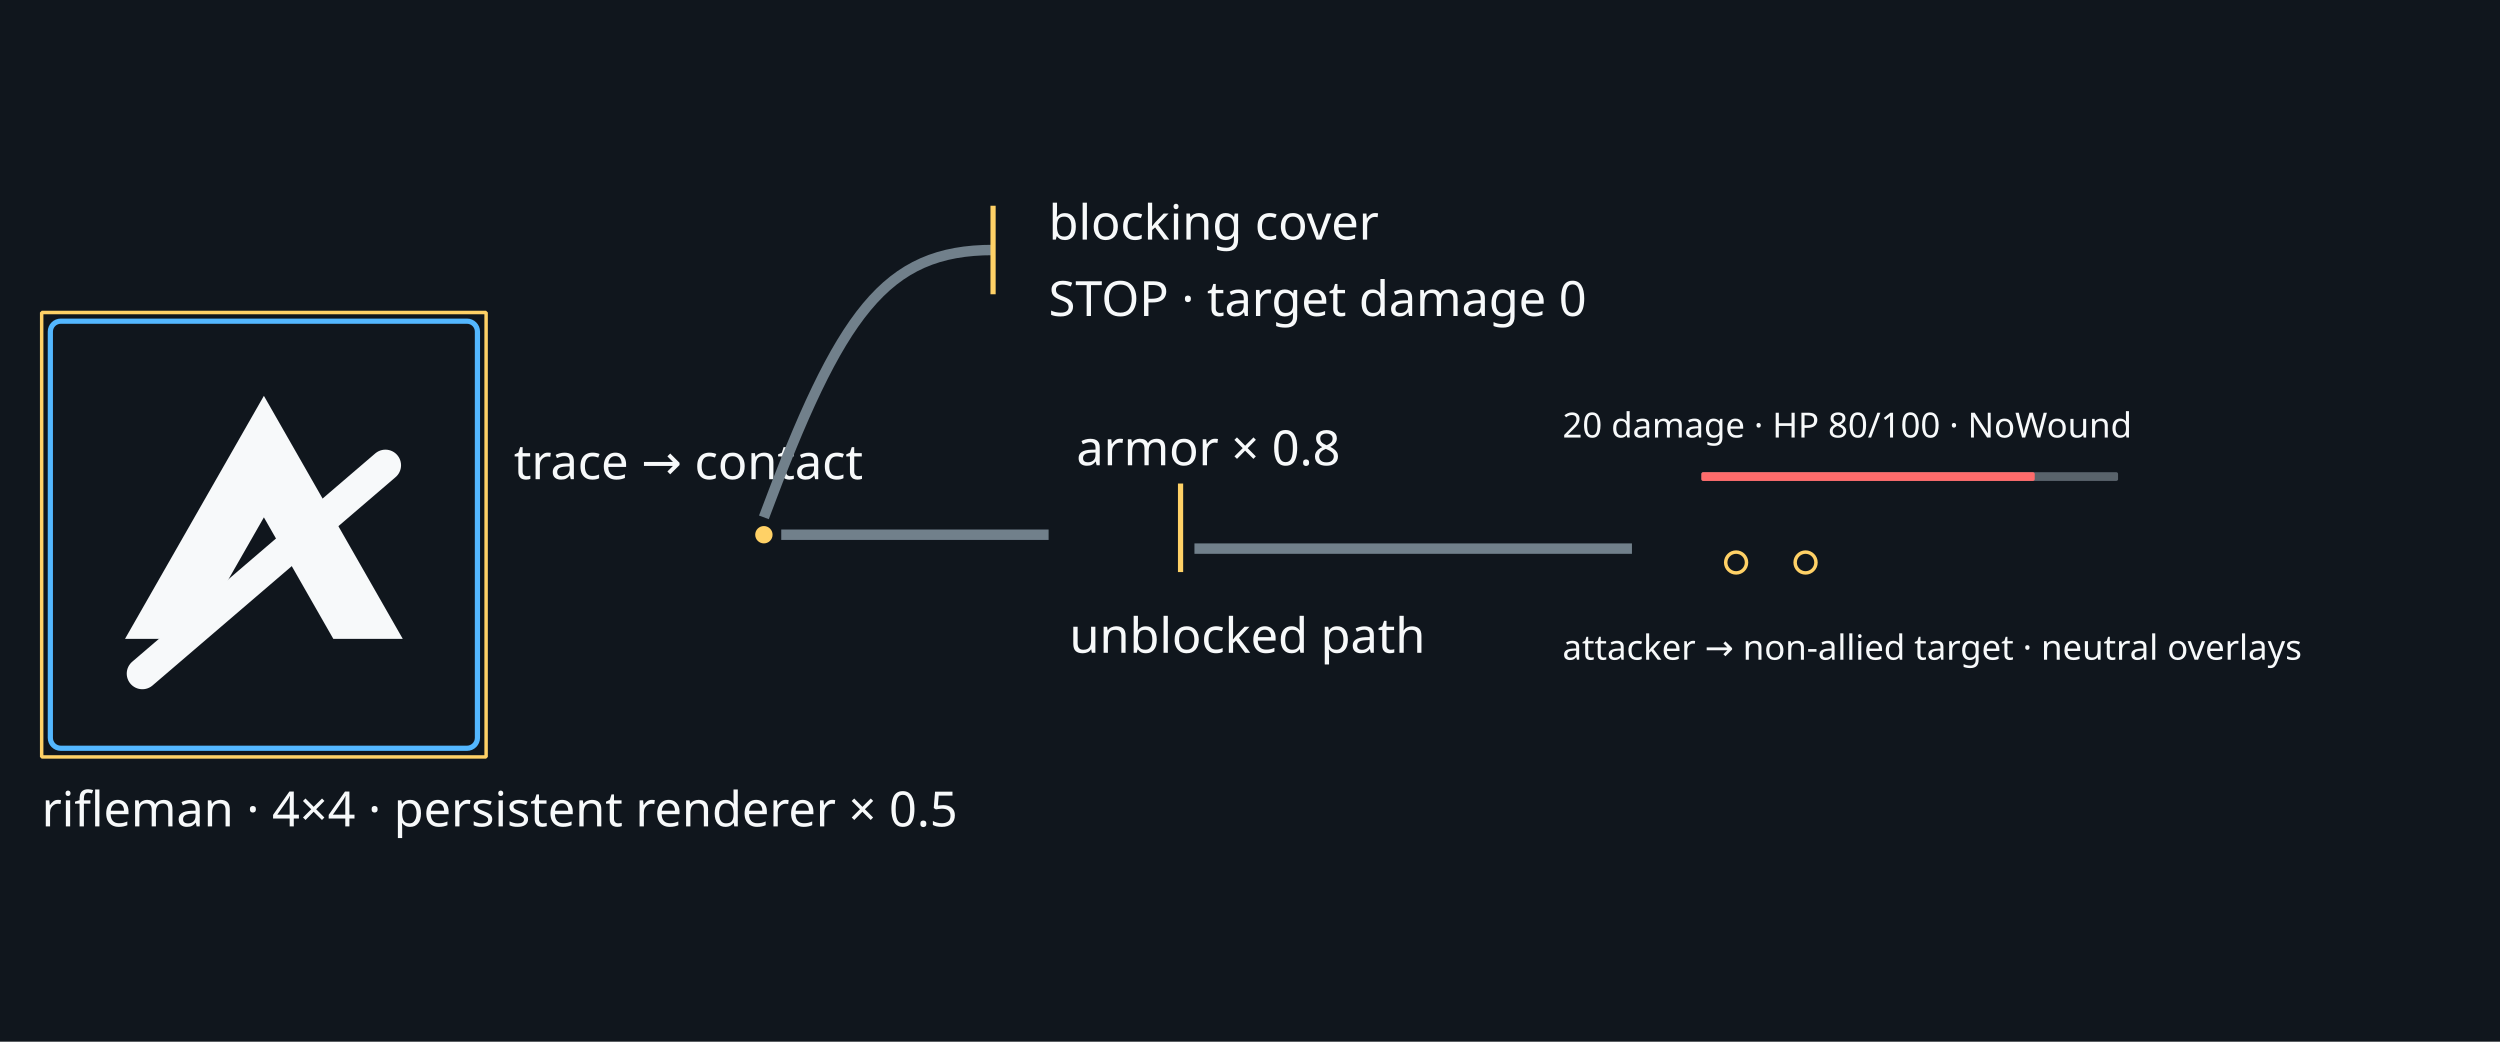
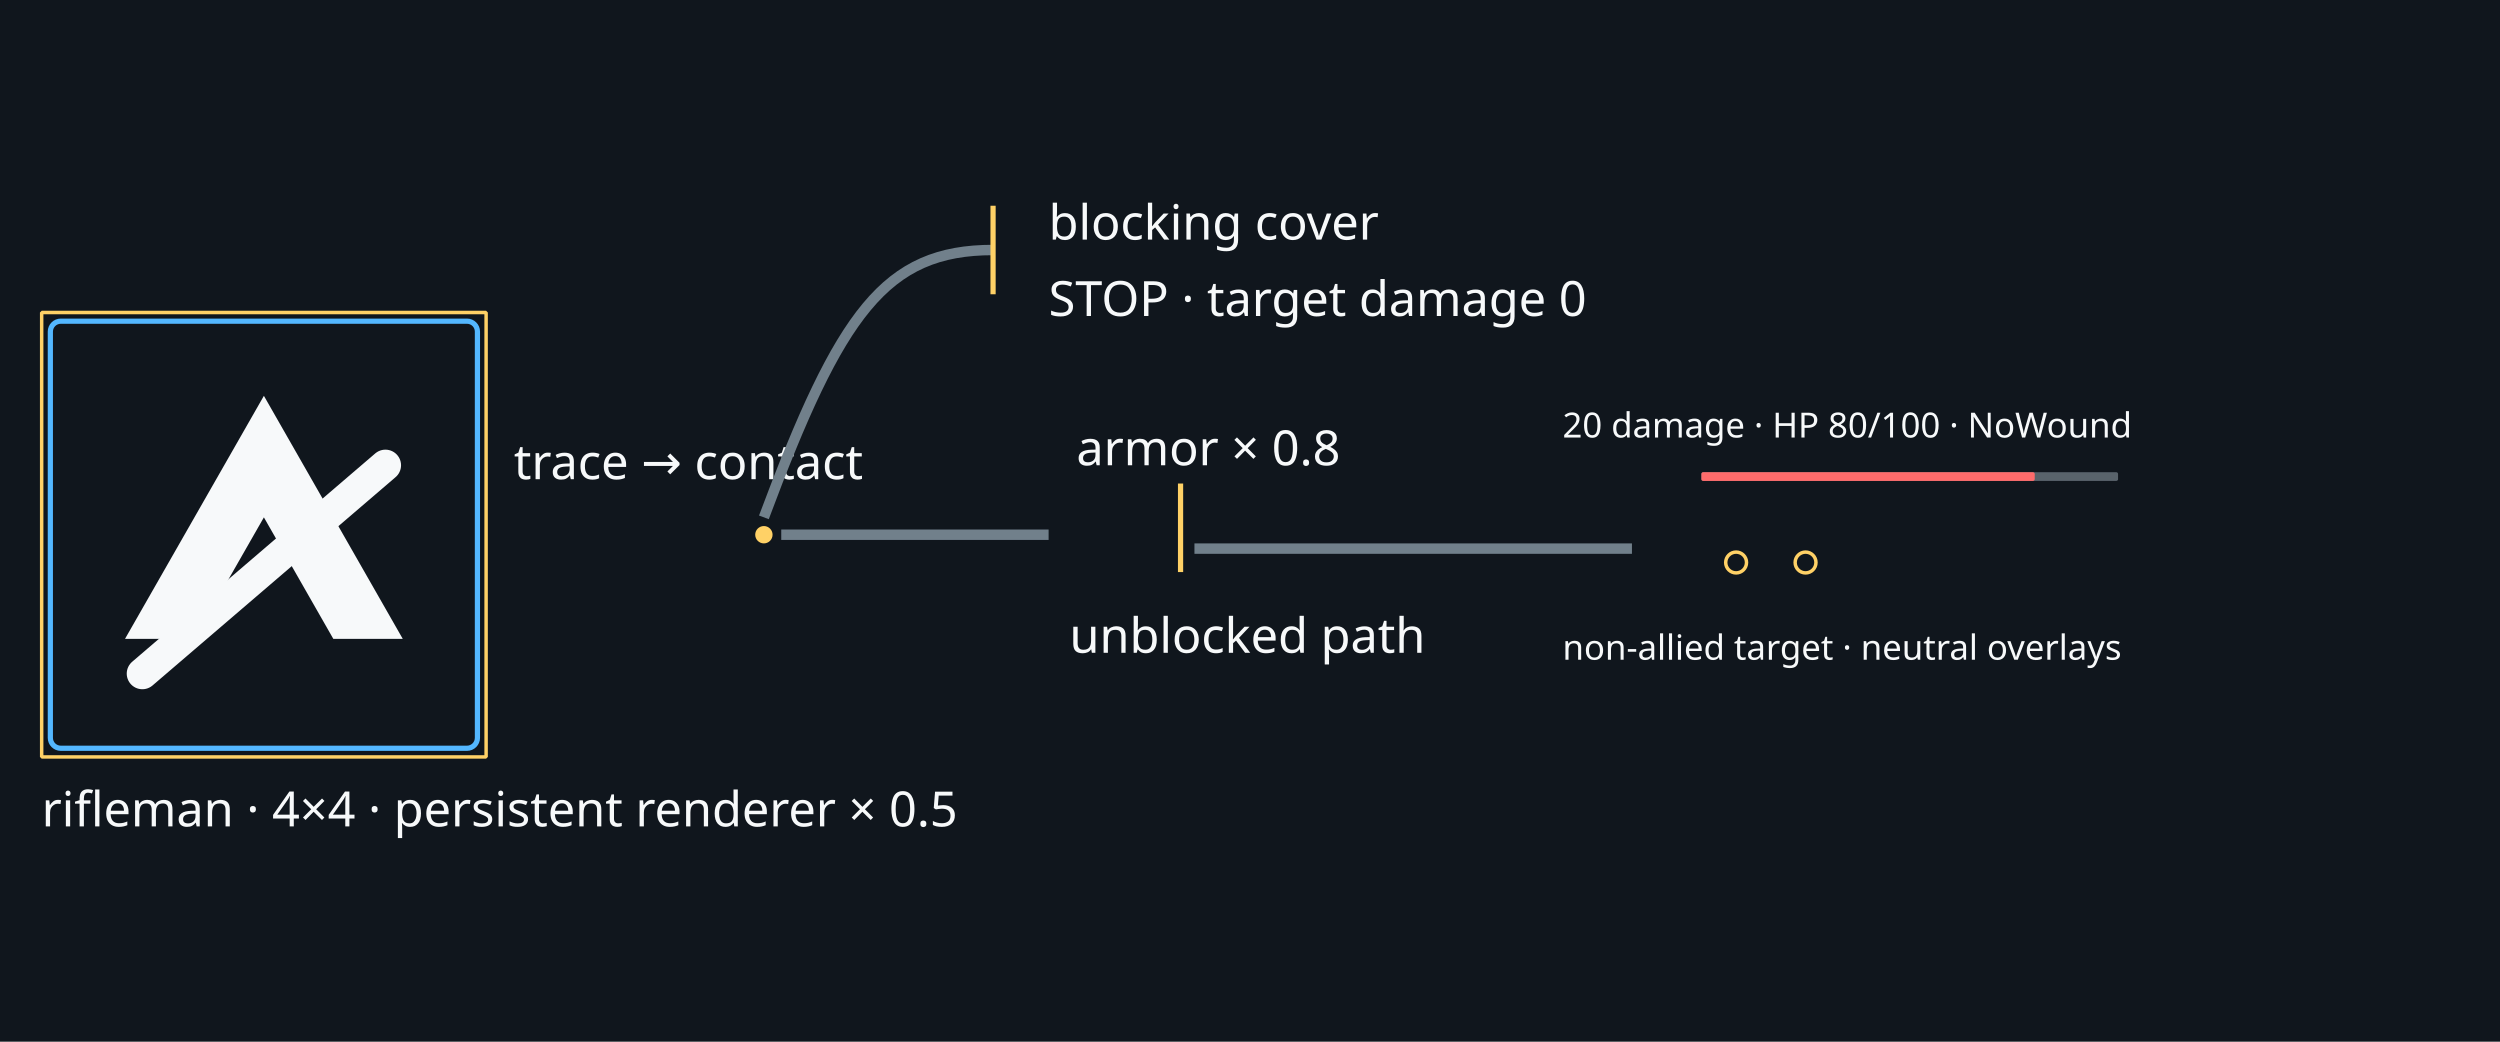
<svg xmlns="http://www.w3.org/2000/svg" id="effects-off" viewBox="0 0 720 300" role="img" aria-labelledby="attack-title attack-desc" data-diagram="attack-pipeline" data-effects="progressive" font-family="system-ui" font-size="14" style="background:#10161d">
  <defs>
    <filter id="attack-glow">
      <feGaussianBlur stdDeviation="3" result="b" />
      <feMerge>
        <feMergeNode in="b" />
        <feMergeNode in="SourceGraphic" />
      </feMerge>
    </filter>
  </defs>
  <style>svg{background:#10161d;font:14px system-ui}.motion{stroke-dasharray:12 7;animation:dash 1.8s linear infinite}.fx{filter:url(#attack-glow)}[data-effects="off"] .fx,svg:target .fx{filter:none}@keyframes dash{to{stroke-dashoffset:-38}}@media(prefers-reduced-motion:reduce){.motion{animation:none}}@media print{svg{background:#fff!important}.backdrop{fill:#fff}.label{fill:#000}.motion{animation:none}.fx{filter:none}}</style>
  <rect class="backdrop" aria-hidden="true" x="0" y="0" width="720" height="300" fill="#10161d" />
  <g aria-label="Production four-by-four-cell persistent-renderer unit at one-half documentation scale" data-unit-glyph="rifleman">
    <rect data-overlay-id="unit.footprints" data-overlay-kind="footprint" data-overlay-pattern="directional-hatch" x="12" y="90" width="128" height="128" fill="none" color="#ffd166" stroke="currentColor" stroke-width="1" stroke-linecap="square" stroke-linejoin="bevel" vector-effect="non-scaling-stroke" />
    <rect x="14.5" y="92.5" width="123" height="123" rx="3" fill="#10161d" stroke="#53b7ff" stroke-width="1.5" />
    <g aria-label="Exact production rifleman glyph primitives" data-class-id="rifleman" transform="translate(76 154) scale(5) translate(-12 -12)">
      <path d="M4 18 L12 4 L20 18 L16 18 L12 11 L8 18 Z" fill="#f7f9fa" />
      <path d="M5 20 L19 8" fill="none" stroke="#f7f9fa" stroke-width="1.8" stroke-linecap="round" stroke-linejoin="round" />
    </g>
    <text class="label" x="12" y="238" fill="#f7f9fa">rifleman · 4×4 · persistent renderer × 0.5</text>
  </g>
  <g aria-label="Production trace and first-contact overlay primitives at one-half documentation scale" data-overlay-id="combat.attack-traces" data-overlay-pattern="directional-hatch" color="#ffd166">
    <polyline class="motion fx" data-semantic-edge="trace-to-first-contact" points="140,154 220,154" fill="none" stroke="currentColor" stroke-width="1" stroke-linecap="square" stroke-linejoin="bevel" vector-effect="non-scaling-stroke" />
    <circle data-impact="authoritative" cx="220" cy="154" r="2.5" fill="currentColor" vector-effect="non-scaling-stroke" />
    <text class="label" x="148" y="138" fill="#f7f9fa">trace → contact</text>
  </g>
  <path data-semantic-edge="blocking-cover-branch" d="M220 149 C242 90 255 72 286 72" fill="none" stroke="#71808b" stroke-width="3" />
  <g aria-label="Production direction-overlay primitive shows blocking cover at one-half documentation scale" data-overlay-id="cover.exposure" data-overlay-pattern="directional-hatch" color="#ffd166">
    <line data-direction-arc="" x1="286" y1="60" x2="286" y2="84" stroke="currentColor" stroke-width="1.5" stroke-linecap="square" stroke-linejoin="bevel" vector-effect="non-scaling-stroke" />
    <text class="label" x="302" y="69" fill="#f7f9fa">blocking cover</text>
    <text class="label" x="302" y="91" fill="#f7f9fa">STOP · target damage 0</text>
  </g>
  <path data-semantic-edge="unblocked-contact-branch" d="M225 154 H302" fill="none" stroke="#71808b" stroke-width="3" />
  <g aria-label="Production direction-overlay primitive shows armor coverage at one-half documentation scale" data-overlay-id="combat.armor-coverage" data-overlay-pattern="directional-hatch" color="#ffd166">
    <line data-direction-arc="" x1="340" y1="140" x2="340" y2="164" stroke="currentColor" stroke-width="1.5" stroke-linecap="square" stroke-linejoin="bevel" vector-effect="non-scaling-stroke" />
    <text class="label" x="310" y="134" fill="#f7f9fa">armor × 0.8</text>
    <text class="label" x="308" y="188" fill="#f7f9fa">unblocked path</text>
  </g>
  <path data-semantic-edge="armor-to-atomic-consequence" d="M344 158 H470" fill="none" stroke="#71808b" stroke-width="3" />
  <g aria-label="Production health and separate status overlays at one-half documentation scale plus faction-neutral consequence fields">
    <rect data-unit-health-density="compact" x="490" y="136" width="120" height="2.5" rx="0.5" fill="#59636b" />
    <rect data-unit-health-fill="80" x="490" y="136" width="96" height="2.5" rx="0.5" fill="#ff6b6b" />
    <circle data-overlay-id="combat.hp-wounds" data-overlay-pattern="directional-hatch" data-status-current="80" data-status-maximum="100" data-status-tokens="" cx="500" cy="162" r="3" fill="none" color="#ffd166" stroke="currentColor" stroke-width="1" vector-effect="non-scaling-stroke" />
    <circle data-overlay-id="combat.suppression" data-overlay-pattern="directional-hatch" data-status-current="" data-status-maximum="" data-status-tokens="suppression:12" cx="520" cy="162" r="3" fill="none" color="#ffd166" stroke="currentColor" stroke-width="1" vector-effect="non-scaling-stroke" />
    <text class="label" x="450" y="126" font-size="10" fill="#f7f9fa">20 damage · HP 80/100 · NoWound</text>
-     <text class="label" x="450" y="190" font-size="10" fill="#f7f9fa">attacker → non-allied target · neutral overlays</text>
+     <text class="label" x="450" y="190" font-size="10" fill="#f7f9fa">non-allied target · neutral overlays</text>
  </g>
</svg>
